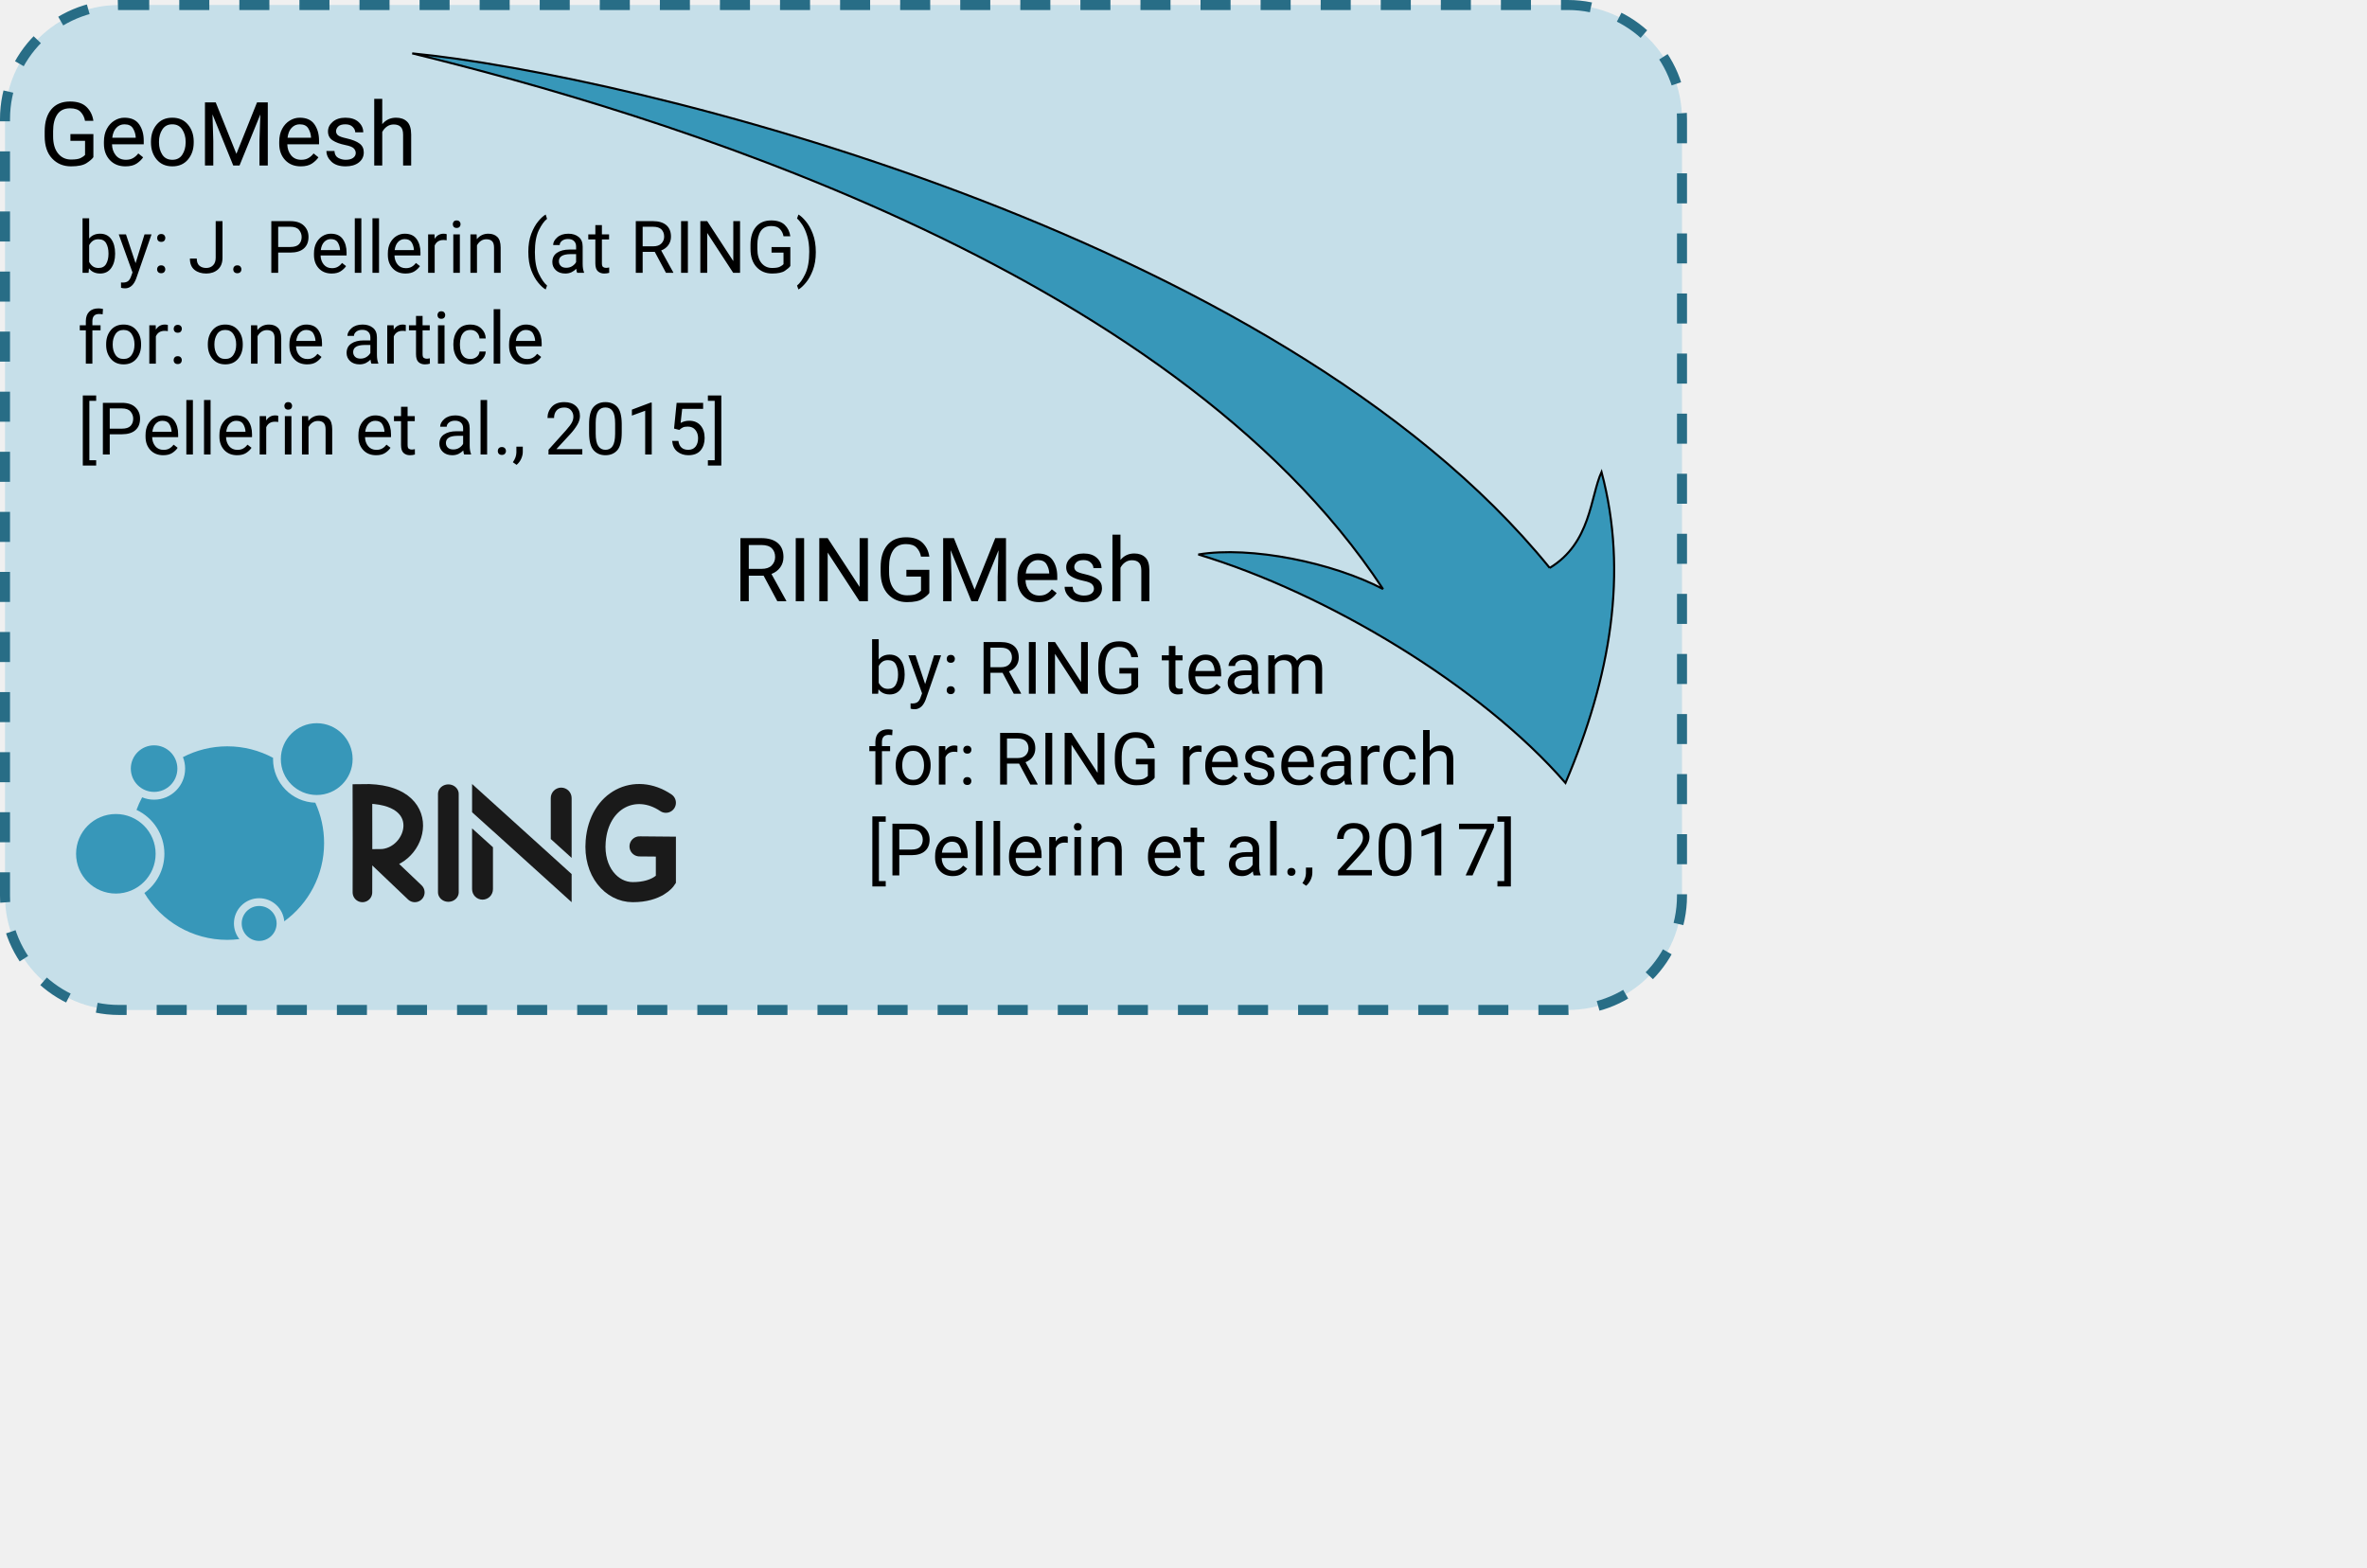
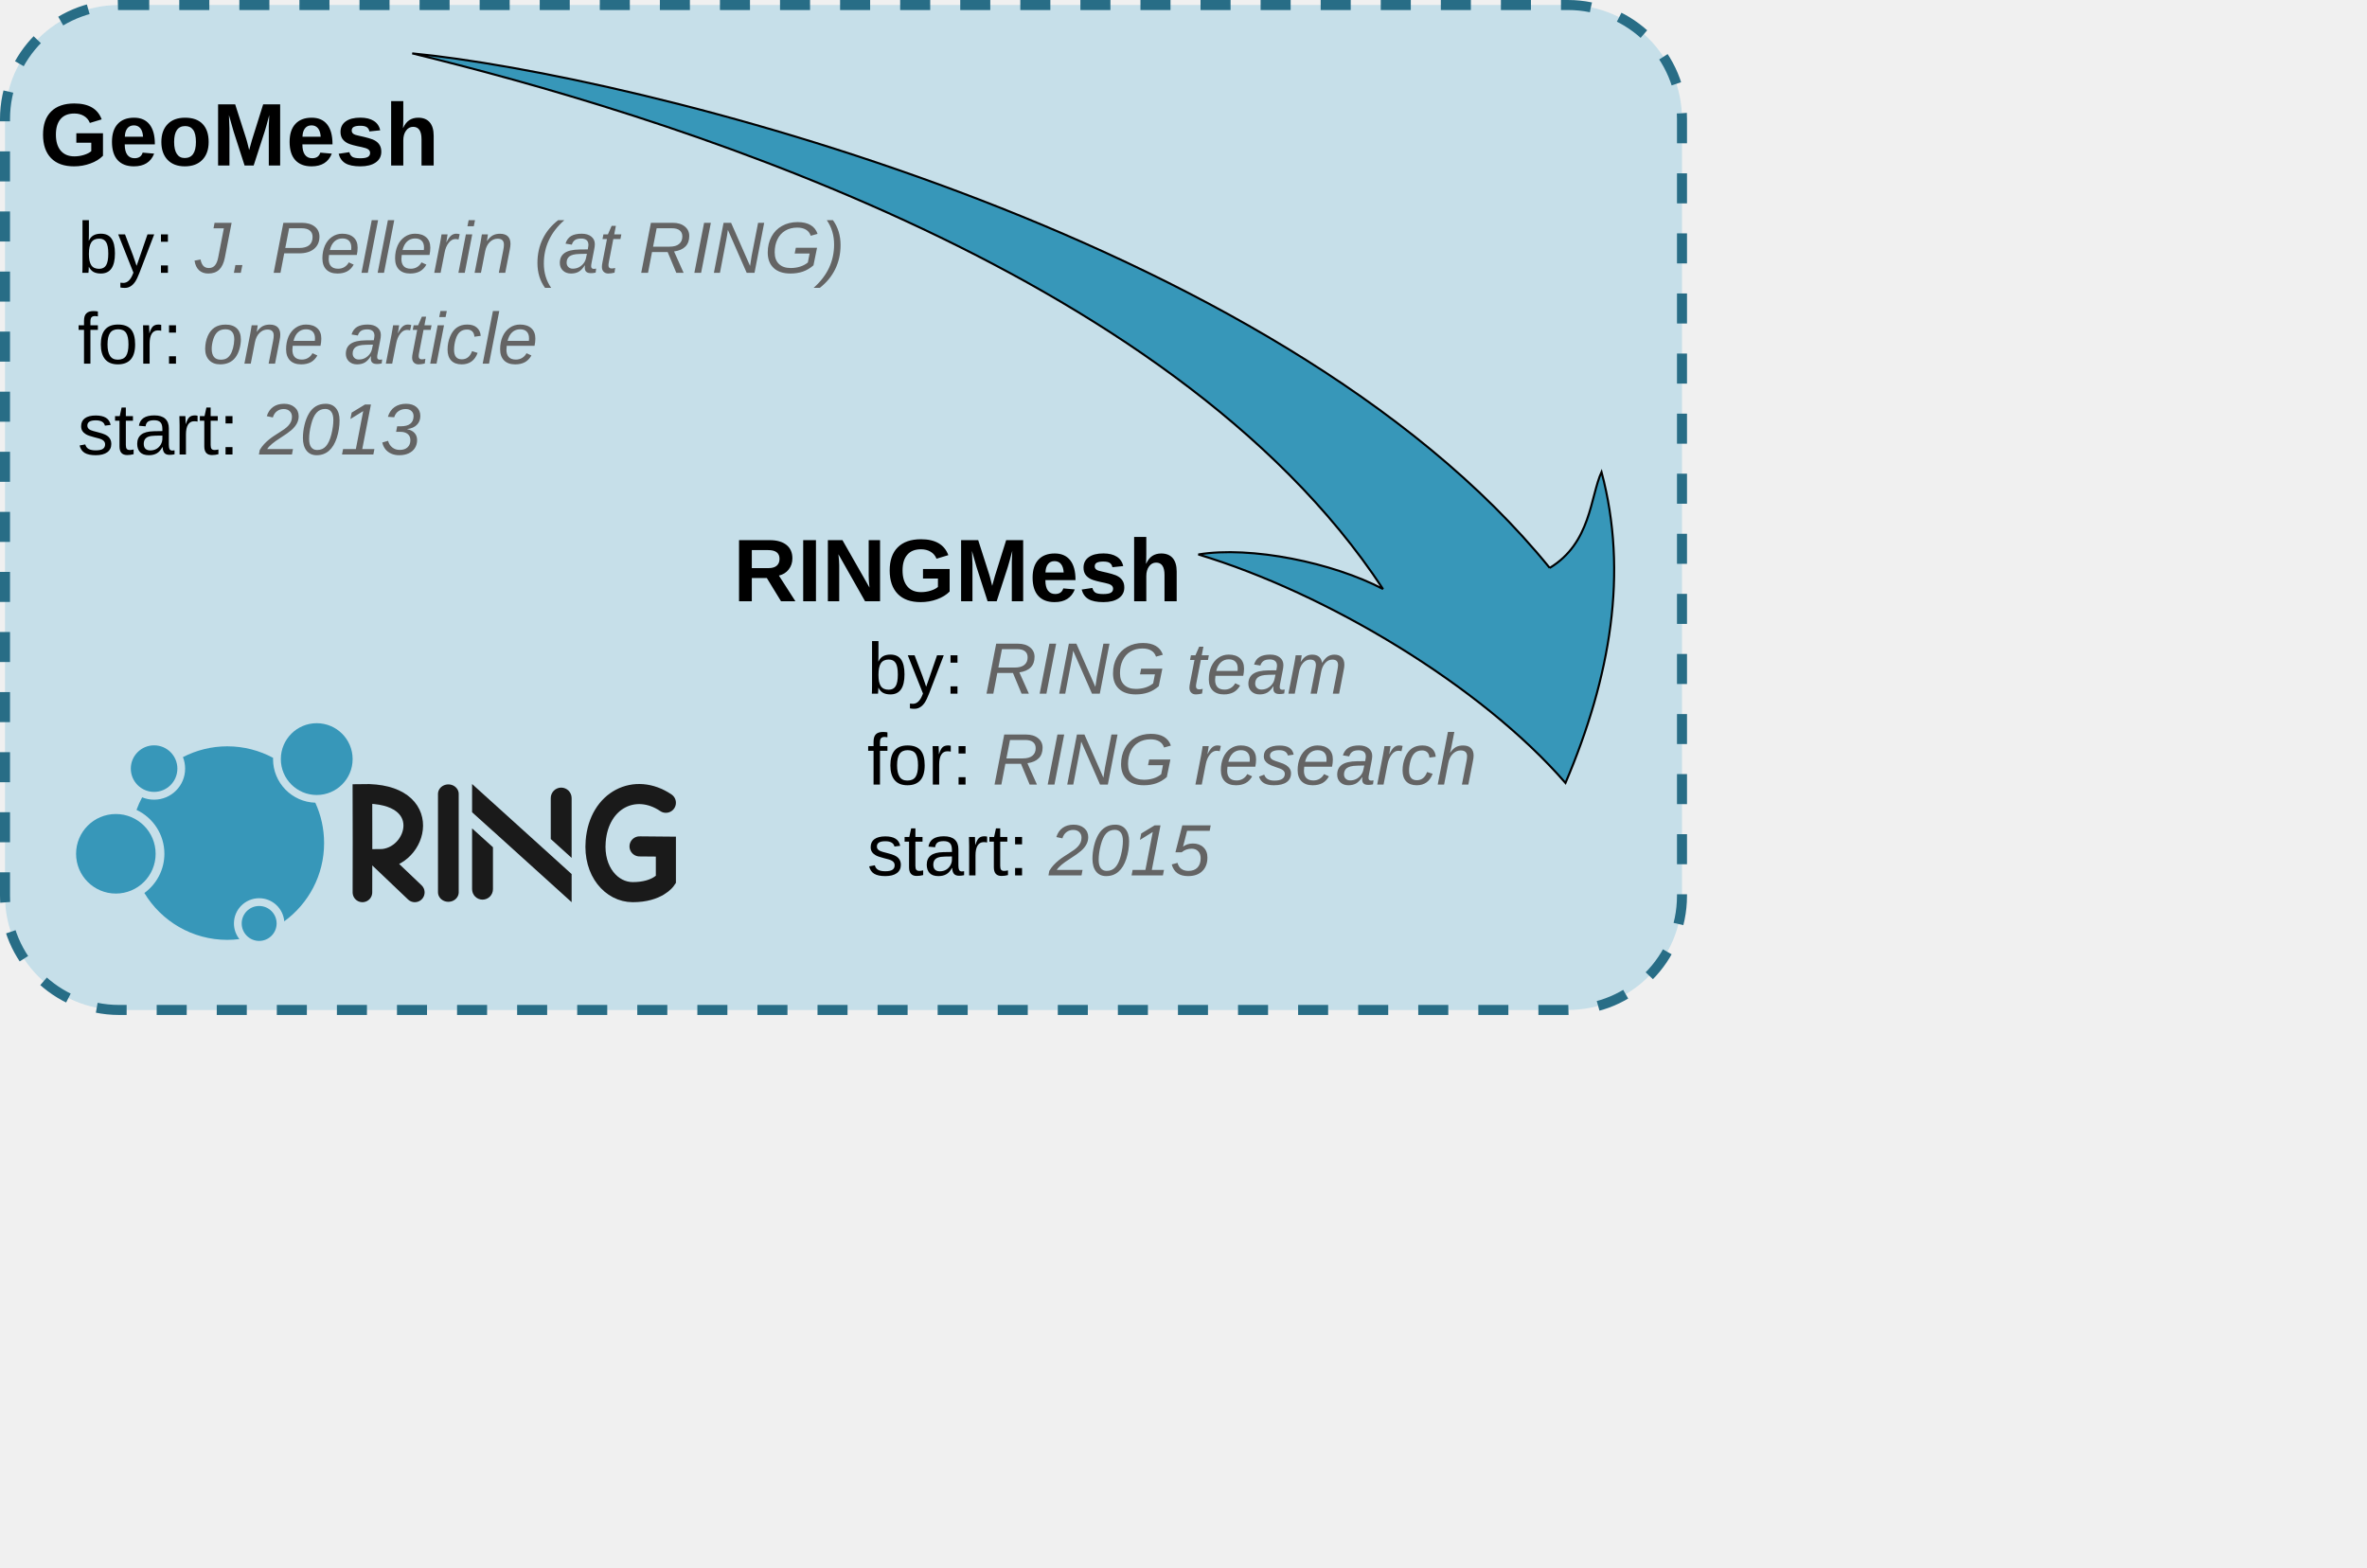
<svg xmlns="http://www.w3.org/2000/svg" xmlns:xlink="http://www.w3.org/1999/xlink" width="206.828mm" height="136.982mm" viewBox="0 0 732.856 485.368" id="svg2" version="1.1">
  <defs id="defs4">
    <linearGradient id="linearGradient7723">
      <stop style="stop-color:#e1dcbb;stop-opacity:1;" offset="0" id="stop7725" />
      <stop id="stop7727" offset="0.5" style="stop-color:#00797f;stop-opacity:0.498;" />
      <stop style="stop-color:#000000;stop-opacity:0;" offset="1" id="stop7729" />
    </linearGradient>
    <linearGradient xlink:href="#linearGradient7723" id="linearGradient7680-1" gradientUnits="userSpaceOnUse" x1="1201.601" y1="484.885" x2="1215.498" y2="401.345" />
    <clipPath clipPathUnits="userSpaceOnUse" id="clipPath4840">
      <path d="m -9,-9 198,0 0,198 -198,0 0,-198 z" id="path4842" style="clip-rule:evenodd" />
    </clipPath>
    <linearGradient id="linearGradient3804">
      <stop id="stop3812" offset="0" style="stop-color:#c70000;stop-opacity:0.498;" />
      <stop style="stop-color:#cc2828;stop-opacity:0.247;" offset="0.5" id="stop3816" />
      <stop style="stop-color:#cc2828;stop-opacity:0;" offset="1" id="stop3808" />
    </linearGradient>
    <linearGradient id="linearGradient3818">
      <stop id="stop3822" offset="0" style="stop-color:#cc2828;stop-opacity:0.247;" />
      <stop style="stop-color:#cc2828;stop-opacity:0.231;" offset="0.062" id="stop5280" />
      <stop style="stop-color:#cc2828;stop-opacity:0.216;" offset="0.125" id="stop5278" />
      <stop id="stop5282" offset="0.25" style="stop-color:#ea0a0a;stop-opacity:0.2;" />
      <stop style="stop-color:#cc2828;stop-opacity:0.184;" offset="0.25" id="stop5276" />
      <stop style="stop-color:#cc2828;stop-opacity:0.122;" offset="0.5" id="stop5274" />
      <stop id="stop3824" offset="1" style="stop-color:#cc2828;stop-opacity:0;" />
    </linearGradient>
    <linearGradient id="linearGradient7575">
      <stop style="stop-color:#ff2400;stop-opacity:1;" offset="0" id="stop7577" />
      <stop style="stop-color:#000000;stop-opacity:0;" offset="1" id="stop7579" />
    </linearGradient>
  </defs>
  <g id="layer1" transform="translate(-3.500763,-96.21805)">
-     <rect style="color:#000000;clip-rule:nonzero;display:inline;overflow:visible;visibility:visible;opacity:1;isolation:auto;mix-blend-mode:normal;color-interpolation:sRGB;color-interpolation-filters:linearRGB;solid-color:#000000;solid-opacity:1;fill:#93cadf;fill-opacity:0.447;fill-rule:nonzero;stroke:#286d86;stroke-width:3.1;stroke-linecap:butt;stroke-linejoin:miter;stroke-miterlimit:4;stroke-dasharray:9.3, 9.3;stroke-dashoffset:0;stroke-opacity:1;color-rendering:auto;image-rendering:auto;shape-rendering:auto;text-rendering:auto;enable-background:accumulate" id="rect4253" width="519.218" height="311.127" x="5.051" y="97.768" ry="35.355" />
-     <text xml:space="preserve" style="font-style:normal;font-variant:normal;font-weight:normal;font-stretch:normal;font-size:27.5px;line-height:125%;font-family:Roboto;-inkscape-font-specification:Roboto;text-align:start;letter-spacing:0px;word-spacing:0px;writing-mode:lr-tb;text-anchor:start;fill:#000000;fill-opacity:1;stroke:none;stroke-width:1px;stroke-linecap:butt;stroke-linejoin:miter;stroke-opacity:1" x="15.697" y="147.455" id="text4136">
-       <tspan id="tspan4138" x="15.697" y="147.455">GeoMesh</tspan>
-     </text>
-     <text xml:space="preserve" style="color:#000000;font-style:normal;font-variant:normal;font-weight:normal;font-stretch:normal;font-size:27.5px;line-height:125%;font-family:Roboto;-inkscape-font-specification:Roboto;text-indent:0;text-align:start;text-decoration:none;text-decoration-line:none;text-decoration-style:solid;text-decoration-color:#000000;letter-spacing:0px;word-spacing:0px;text-transform:none;direction:ltr;block-progression:tb;writing-mode:lr-tb;baseline-shift:baseline;text-anchor:start;white-space:normal;clip-rule:nonzero;display:inline;overflow:visible;visibility:visible;opacity:1;isolation:auto;mix-blend-mode:normal;color-interpolation:sRGB;color-interpolation-filters:linearRGB;solid-color:#000000;solid-opacity:1;fill:#000000;fill-opacity:1;fill-rule:nonzero;stroke:none;stroke-width:1px;stroke-linecap:butt;stroke-linejoin:miter;stroke-miterlimit:4;stroke-dasharray:none;stroke-dashoffset:0;stroke-opacity:1;color-rendering:auto;image-rendering:auto;shape-rendering:auto;text-rendering:auto;enable-background:accumulate" x="230.476" y="282.367" id="text4136-3">
-       <tspan id="tspan4138-6" x="230.476" y="282.367">RINGMesh</tspan>
-     </text>
-     <path style="fill:#3797b9;fill-rule:evenodd;stroke:#000000;stroke-width:0.637px;stroke-linecap:butt;stroke-linejoin:miter;stroke-opacity:1;fill-opacity:1" d="M 483.314,272.04 C 398.592,167.647 198.311,119.279 131.129,112.74 c 72.609,17.719 234.463,65.28 300.577,165.839 -15.456,-8.155 -40.964,-13.402 -57.186,-10.699 39.757,11.964 87.617,40.714 113.675,70.734 13.951,-32.824 19.493,-65.052 11.158,-96.293 -3.502,7.727 -3.244,21.993 -16.04,29.72 z" id="path4176" />
-     <text xml:space="preserve" style="font-style:normal;font-variant:normal;font-weight:normal;font-stretch:normal;font-size:17.5px;line-height:125%;font-family:Roboto;-inkscape-font-specification:Roboto;text-align:start;letter-spacing:0px;word-spacing:0px;writing-mode:lr-tb;text-anchor:start;fill:#000000;fill-opacity:1;stroke:none;stroke-width:1px;stroke-linecap:butt;stroke-linejoin:miter;stroke-opacity:1" x="27.526" y="180.677" id="text4136-9">
-       <tspan id="tspan4138-9" x="27.526" y="180.677" style="font-size:22.5px">by: J. Pellerin (at RING)</tspan>
-       <tspan x="27.526" y="208.802" id="tspan4198" style="font-size:22.5px">for: one article</tspan>
-       <tspan x="27.526" y="236.927" id="tspan4200" style="font-size:22.5px">[Pellerin et al., 2015]</tspan>
-     </text>
-     <text id="text4202" y="310.987" x="271.983" style="font-style:normal;font-variant:normal;font-weight:normal;font-stretch:normal;font-size:17.5px;line-height:125%;font-family:Roboto;-inkscape-font-specification:Roboto;text-align:start;letter-spacing:0px;word-spacing:0px;writing-mode:lr-tb;text-anchor:start;fill:#000000;fill-opacity:1;stroke:none;stroke-width:1px;stroke-linecap:butt;stroke-linejoin:miter;stroke-opacity:1" xml:space="preserve">
-       <tspan style="font-size:22.5px" y="310.987" x="271.983" id="tspan4204">by: RING team</tspan>
-       <tspan style="font-size:22.5px" id="tspan4206" y="339.112" x="271.983">for: RING research</tspan>
-       <tspan style="font-size:22.5px" id="tspan4208" y="367.237" x="271.983">[Pellerin et al., 2017]</tspan>
-     </text>
-     <g transform="matrix(0.1925762,0,0,0.1925762,-118.7361,226.1047)" id="layer1-0">
-       <path id="path5950" d="" style="fill:#c06a1d;fill-opacity:1;stroke:none" />
-       <path id="path4420" d="" style="opacity:0.94;fill:#ff8600;fill-opacity:1;stroke:#000000;stroke-width:0.457;stroke-linecap:round;stroke-linejoin:miter;stroke-miterlimit:4;stroke-dasharray:none;stroke-dashoffset:0;stroke-opacity:1" />
-       <path id="path6120" d="" style="color:#000000;display:inline;overflow:visible;visibility:visible;fill:#dc9b05;fill-opacity:1;stroke:#ffffff;stroke-width:0.286;stroke-linecap:butt;stroke-linejoin:miter;stroke-miterlimit:4;stroke-dasharray:none;stroke-dashoffset:0;stroke-opacity:1;marker:none;enable-background:accumulate" />
-       <path id="path6300" d="" style="color:#000000;display:inline;overflow:visible;visibility:visible;fill:#16aba2;fill-opacity:0.941;stroke:#ffffff;stroke-width:0.323;stroke-linecap:butt;stroke-linejoin:miter;stroke-miterlimit:4;stroke-dasharray:none;stroke-dashoffset:0;stroke-opacity:1;marker:none;enable-background:accumulate" />
-       <text id="text7571" y="605.487" x="255.895" style="font-style:normal;font-weight:bold;font-size:10px;line-height:125%;font-family:Sans;-inkscape-font-specification:'Sans Bold';letter-spacing:0px;word-spacing:0px;fill:#000000;fill-opacity:1;stroke:none" xml:space="preserve">
-         <tspan style="font-size:5px" y="605.487" x="255.895" id="tspan7573" />
+     <g id="g7945" transform="translate(-263.11,125.3037)">
+       <rect ry="35.355" y="-27.536" x="268.161" height="311.127" width="519.218" id="rect4253-8" style="color:#000000;clip-rule:nonzero;display:inline;overflow:visible;visibility:visible;opacity:1;isolation:auto;mix-blend-mode:normal;color-interpolation:sRGB;color-interpolation-filters:linearRGB;solid-color:#000000;solid-opacity:1;fill:#93cadf;fill-opacity:0.447;fill-rule:nonzero;stroke:#286d86;stroke-width:3.1;stroke-linecap:butt;stroke-linejoin:miter;stroke-miterlimit:4;stroke-dasharray:9.3, 9.3;stroke-dashoffset:0;stroke-opacity:1;color-rendering:auto;image-rendering:auto;shape-rendering:auto;text-rendering:auto;enable-background:accumulate" />
+       <text id="text4136-99" y="22.151" x="278.807" style="font-style:normal;font-variant:normal;font-weight:bold;font-stretch:normal;font-size:27.5px;line-height:125%;font-family:Arial;-inkscape-font-specification:'Arial Bold';text-align:start;letter-spacing:0px;word-spacing:0px;writing-mode:lr-tb;text-anchor:start;fill:#000000;fill-opacity:1;stroke:none;stroke-width:1px;stroke-linecap:butt;stroke-linejoin:miter;stroke-opacity:1" xml:space="preserve">
+         <tspan y="22.151" x="278.807" id="tspan4138-8">GeoMesh</tspan>
      </text>
-       <path id="path7928" d="" style="color:#000000;display:inline;overflow:visible;visibility:visible;fill:#3797b9;fill-opacity:1;stroke:none;stroke-width:2;marker:none;enable-background:accumulate" />
-       <g id="g4236">
-         <path style="fill:none;stroke:#1a1a1a;stroke-width:31.523;stroke-linecap:round;stroke-linejoin:miter;stroke-miterlimit:4;stroke-dasharray:none;stroke-opacity:1" d="m 1217.436,760.161 c 0.135,-53.124 0.212,-110.73 0,-158.429 118.953,-2.635 89.698,104.348 27.846,104.748 l 56.363,53.682" id="path4434-2-4-5-3-2-9" />
-         <path style="fill:none;stroke:#1a1a1a;stroke-width:32.293;stroke-linecap:round;stroke-linejoin:miter;stroke-miterlimit:4;stroke-dasharray:none;stroke-opacity:1" d="m 1662.953,686.213 42.357,0.38 0,53.359 c 0,0 -13.395,19.927 -53.388,19.823 -33.747,-0.089 -63.513,-33.035 -59.453,-81.948 5.318,-66.696 63.599,-95.102 112.841,-61.744" id="path4440-2-6-3-5-3-5" />
-         <g style="stroke:#1a1a1a;stroke-width:4.842;stroke-miterlimit:4;stroke-dasharray:none;stroke-opacity:1" id="g4446-5-5-8-7-8-6" transform="matrix(6.086828,-2.961865,3.212858,5.611318,242.4221,-625.1658)">
-           <path id="path4424-8-6-3-3-2-1" d="M 52.753,246.526 41.129,268.548" style="fill:none;stroke:#1a1a1a;stroke-width:4.842;stroke-linecap:round;stroke-linejoin:miter;stroke-miterlimit:4;stroke-dasharray:none;stroke-opacity:1" />
+       <text id="text4136-3-9" y="157.063" x="493.586" style="color:#000000;font-style:normal;font-variant:normal;font-weight:bold;font-stretch:normal;font-size:27.5px;line-height:125%;font-family:Arial;-inkscape-font-specification:'Arial Bold';text-indent:0;text-align:start;text-decoration:none;text-decoration-line:none;text-decoration-style:solid;text-decoration-color:#000000;letter-spacing:0px;word-spacing:0px;text-transform:none;direction:ltr;block-progression:tb;writing-mode:lr-tb;baseline-shift:baseline;text-anchor:start;white-space:normal;clip-rule:nonzero;display:inline;overflow:visible;visibility:visible;opacity:1;isolation:auto;mix-blend-mode:normal;color-interpolation:sRGB;color-interpolation-filters:linearRGB;solid-color:#000000;solid-opacity:1;fill:#000000;fill-opacity:1;fill-rule:nonzero;stroke:none;stroke-width:1px;stroke-linecap:butt;stroke-linejoin:miter;stroke-miterlimit:4;stroke-dasharray:none;stroke-dashoffset:0;stroke-opacity:1;color-rendering:auto;image-rendering:auto;shape-rendering:auto;text-rendering:auto;enable-background:accumulate" xml:space="preserve">
+         <tspan y="157.063" x="493.586" id="tspan4138-6-3">RINGMesh</tspan>
+       </text>
+       <text id="text4136-9-6" y="55.374" x="290.636" style="font-style:normal;font-variant:normal;font-weight:normal;font-stretch:normal;font-size:17.5px;line-height:125%;font-family:Arial;-inkscape-font-specification:Arial;text-align:start;letter-spacing:0px;word-spacing:0px;writing-mode:lr-tb;text-anchor:start;fill:#000000;fill-opacity:1;stroke:none;stroke-width:1px;stroke-linecap:butt;stroke-linejoin:miter;stroke-opacity:1" xml:space="preserve">
+         <tspan style="font-style:normal;font-variant:normal;font-weight:normal;font-stretch:normal;font-size:22.5px;font-family:Arial;-inkscape-font-specification:Arial" y="55.374" x="290.636" id="tspan4138-9-3">by: <tspan id="tspan7795" style="font-style:italic;font-variant:normal;font-weight:normal;font-stretch:normal;font-family:Arial;-inkscape-font-specification:'Arial Italic';fill:#646464;fill-opacity:1">J. Pellerin (at RING)</tspan>
+         </tspan>
+         <tspan style="font-style:normal;font-variant:normal;font-weight:normal;font-stretch:normal;font-size:22.5px;font-family:Arial;-inkscape-font-specification:Arial" id="tspan4198-6" y="83.499" x="290.636">for: <tspan id="tspan7803" style="font-style:italic;font-variant:normal;font-weight:normal;font-stretch:normal;font-family:Arial;-inkscape-font-specification:'Arial Italic';fill:#646464;fill-opacity:1">one article</tspan>
+         </tspan>
+         <tspan style="font-style:normal;font-variant:normal;font-weight:normal;font-stretch:normal;font-size:22.5px;font-family:Arial;-inkscape-font-specification:Arial" id="tspan4200-0" y="111.624" x="290.636">start: <tspan id="tspan7799" style="font-style:italic;font-variant:normal;font-weight:normal;font-stretch:normal;font-family:Arial;-inkscape-font-specification:'Arial Italic';fill:#646464;fill-opacity:1">2013</tspan>
+         </tspan>
+       </text>
+       <text xml:space="preserve" style="font-style:normal;font-variant:normal;font-weight:normal;font-stretch:normal;font-size:17.5px;line-height:125%;font-family:Arial;-inkscape-font-specification:Arial;text-align:start;letter-spacing:0px;word-spacing:0px;writing-mode:lr-tb;text-anchor:start;fill:#000000;fill-opacity:1;stroke:none;stroke-width:1px;stroke-linecap:butt;stroke-linejoin:miter;stroke-opacity:1" x="535.093" y="185.683" id="text4202-4">
+         <tspan id="tspan4204-4" x="535.093" y="185.683" style="font-style:normal;font-variant:normal;font-weight:normal;font-stretch:normal;font-size:22.5px;font-family:Arial;-inkscape-font-specification:Arial">by: <tspan id="tspan7809" style="font-style:italic;font-variant:normal;font-weight:normal;font-stretch:normal;font-family:Arial;-inkscape-font-specification:'Arial Italic';fill:#646464;fill-opacity:1">RING team</tspan>
+         </tspan>
+         <tspan x="535.093" y="213.808" id="tspan4206-9" style="font-style:normal;font-variant:normal;font-weight:normal;font-stretch:normal;font-size:22.5px;font-family:Arial;-inkscape-font-specification:Arial">for: <tspan id="tspan7805" style="font-style:italic;font-variant:normal;font-weight:normal;font-stretch:normal;font-family:Arial;-inkscape-font-specification:'Arial Italic';fill:#646464;fill-opacity:1">RING research</tspan>
+         </tspan>
+         <tspan x="535.093" y="241.933" id="tspan4208-6" style="font-style:normal;font-variant:normal;font-weight:normal;font-stretch:normal;font-size:22.5px;font-family:Arial;-inkscape-font-specification:Arial">start: <tspan id="tspan7811" style="font-style:italic;font-variant:normal;font-weight:normal;font-stretch:normal;font-family:Arial;-inkscape-font-specification:'Arial Italic';fill:#646464;fill-opacity:1">2015</tspan>
+         </tspan>
+       </text>
+       <g id="layer1-0-6" transform="matrix(0.1925762,0,0,0.1925762,144.3739,100.801)">
+         <path style="fill:#c06a1d;fill-opacity:1;stroke:none" d="" id="path5950-4" />
+         <path style="opacity:0.94;fill:#ff8600;fill-opacity:1;stroke:#000000;stroke-width:0.457;stroke-linecap:round;stroke-linejoin:miter;stroke-miterlimit:4;stroke-dasharray:none;stroke-dashoffset:0;stroke-opacity:1" d="" id="path4420-1" />
+         <path style="color:#000000;display:inline;overflow:visible;visibility:visible;fill:#dc9b05;fill-opacity:1;stroke:#ffffff;stroke-width:0.286;stroke-linecap:butt;stroke-linejoin:miter;stroke-miterlimit:4;stroke-dasharray:none;stroke-dashoffset:0;stroke-opacity:1;marker:none;enable-background:accumulate" d="" id="path6120-9" />
+         <path style="color:#000000;display:inline;overflow:visible;visibility:visible;fill:#16aba2;fill-opacity:0.941;stroke:#ffffff;stroke-width:0.323;stroke-linecap:butt;stroke-linejoin:miter;stroke-miterlimit:4;stroke-dasharray:none;stroke-dashoffset:0;stroke-opacity:1;marker:none;enable-background:accumulate" d="" id="path6300-8" />
+         <text xml:space="preserve" style="font-style:normal;font-weight:bold;font-size:10px;line-height:125%;font-family:Sans;-inkscape-font-specification:'Sans Bold';letter-spacing:0px;word-spacing:0px;fill:#000000;fill-opacity:1;stroke:none" x="255.895" y="605.487" id="text7571-0">
+           <tspan id="tspan7573-4" x="255.895" y="605.487" style="font-size:5px" />
+         </text>
+         <path style="color:#000000;display:inline;overflow:visible;visibility:visible;fill:#3797b9;fill-opacity:1;stroke:none;stroke-width:2;marker:none;enable-background:accumulate" d="" id="path7928-9" />
+         <g id="g4236-0">
+           <path id="path4434-2-4-5-3-2-9-5" d="m 1217.436,760.161 c 0.135,-53.124 0.212,-110.73 0,-158.429 118.953,-2.635 89.698,104.348 27.846,104.748 l 56.363,53.682" style="fill:none;stroke:#1a1a1a;stroke-width:31.523;stroke-linecap:round;stroke-linejoin:miter;stroke-miterlimit:4;stroke-dasharray:none;stroke-opacity:1" />
+           <path id="path4440-2-6-3-5-3-5-5" d="m 1662.953,686.213 42.357,0.38 0,53.359 c 0,0 -13.395,19.927 -53.388,19.823 -33.747,-0.089 -63.513,-33.035 -59.453,-81.948 5.318,-66.696 63.599,-95.102 112.841,-61.744" style="fill:none;stroke:#1a1a1a;stroke-width:32.293;stroke-linecap:round;stroke-linejoin:miter;stroke-miterlimit:4;stroke-dasharray:none;stroke-opacity:1" />
+           <g transform="matrix(6.086828,-2.961865,3.212858,5.611318,242.4221,-625.1658)" id="g4446-5-5-8-7-8-6-0" style="stroke:#1a1a1a;stroke-width:4.842;stroke-miterlimit:4;stroke-dasharray:none;stroke-opacity:1">
+             <path style="fill:none;stroke:#1a1a1a;stroke-width:4.842;stroke-linecap:round;stroke-linejoin:miter;stroke-miterlimit:4;stroke-dasharray:none;stroke-opacity:1" d="M 52.753,246.526 41.129,268.548" id="path4424-8-6-3-3-2-1-1" />
+           </g>
+           <path id="path4394-7-6-4-4-0-6-6" d="m 1393.744,585.923 0,37.804 0,7.602 26.371,23.787 7.187,6.474 0,-0.059 98.445,89.031 28.034,25.361 0,-37.804 0,-7.424 -33.557,-30.38 -18.739,-16.957 -79.706,-72.074 -28.034,-25.361 z m 143.257,5.791 c -4.422,0 -8.798,1.846 -11.909,4.989 -3.111,3.143 -4.917,7.546 -4.87,11.968 l 0,45.822 0,19.867 33.557,30.35 0,-96.039 c 0.046,-4.422 -1.73,-8.825 -4.841,-11.968 -3.111,-3.143 -7.516,-4.989 -11.938,-4.989 z m -143.257,65.541 0,97.613 c -0.047,4.423 1.76,8.853 4.87,11.998 3.111,3.144 7.486,4.959 11.908,4.959 4.423,0 8.828,-1.815 11.938,-4.959 3.111,-3.144 4.888,-7.575 4.841,-11.998 l 0,-67.293 -33.557,-30.32 z" style="color:#000000;font-style:normal;font-variant:normal;font-weight:normal;font-stretch:normal;font-size:medium;line-height:normal;font-family:Sans;-inkscape-font-specification:Sans;text-indent:0;text-align:start;text-decoration:none;text-decoration-line:none;letter-spacing:normal;word-spacing:normal;text-transform:none;direction:ltr;block-progression:tb;writing-mode:lr-tb;baseline-shift:baseline;text-anchor:start;display:inline;overflow:visible;visibility:visible;fill:#1a1a1a;fill-opacity:1;stroke:none;stroke-width:32;marker:none;enable-background:accumulate" />
+           <path id="path4520-1-9-1-1-0" d="m 1000.23,525.342 c -25.713,0 -49.989,6.305 -71.357,17.352 2.279,5.715 3.509,11.995 3.509,18.522 0,27.565 -22.346,49.911 -49.911,49.911 -6.815,0 -13.286,-1.329 -19.204,-3.802 -3.485,6.468 -6.499,13.212 -9.066,20.179 26.459,12.473 44.842,39.386 44.842,70.577 0,25.907 -12.728,48.889 -32.169,63.071 27.229,45.178 76.775,75.353 133.355,75.353 6.58,0 13.034,-0.474 19.399,-1.267 -5.469,-6.911 -8.773,-15.653 -8.773,-25.15 0,-22.397 18.156,-40.552 40.553,-40.552 21.23,0 38.6,16.366 40.357,37.141 38.802,-28.295 64.046,-74.065 64.046,-125.751 0,-23.175 -5.044,-45.16 -14.135,-64.923 -37.721,-1.189 -67.945,-32.08 -67.945,-70.089 0,-0.688 0.078,-1.364 0.097,-2.047 -21.909,-11.785 -46.984,-18.521 -73.599,-18.521 z" style="color:#000000;display:inline;overflow:visible;visibility:visible;fill:#3797b9;fill-opacity:1;fill-rule:nonzero;stroke:none;stroke-width:7.419;marker:none;enable-background:accumulate" />
+           <path style="color:#000000;display:inline;overflow:visible;visibility:visible;fill:#3797b9;fill-opacity:1;fill-rule:nonzero;stroke:#ffffff;stroke-width:0;stroke-linecap:round;stroke-linejoin:round;stroke-miterlimit:4;stroke-dasharray:none;stroke-dashoffset:0;stroke-opacity:1;marker:none;enable-background:accumulate" d="m 884.959,698.124 c 0,35.318 -28.631,63.948 -63.948,63.948 -35.318,0 -63.948,-28.63 -63.948,-63.948 0,-35.317 28.63,-63.948 63.948,-63.948 35.317,0 63.948,28.631 63.948,63.948 z" id="path4520-88-3-1-1-1-1-4-2" />
+           <path style="color:#000000;display:inline;overflow:visible;visibility:visible;fill:#3797b9;fill-opacity:1;fill-rule:nonzero;stroke:none;stroke-width:0;marker:none;enable-background:accumulate" d="m 919.922,561.191 c 0,20.674 -16.759,37.433 -37.433,37.433 -20.674,0 -37.433,-16.759 -37.433,-37.433 0,-20.674 16.759,-37.433 37.433,-37.433 20.674,0 37.433,16.759 37.433,37.433 z" id="path4520-88-1-4-7-6-8-9-8" />
+           <path style="color:#000000;display:inline;overflow:visible;visibility:visible;fill:#3797b9;fill-opacity:1;fill-rule:nonzero;stroke:#ffffff;stroke-width:0;stroke-linecap:round;stroke-linejoin:round;stroke-miterlimit:4;stroke-dasharray:none;stroke-dashoffset:0;stroke-opacity:1;marker:none;enable-background:accumulate" d="m 1201.675,545.889 c 0,31.872 -25.837,57.709 -57.709,57.709 -31.872,0 -57.709,-25.837 -57.709,-57.709 0,-31.872 25.837,-57.709 57.709,-57.709 31.872,0 57.709,25.837 57.709,57.709 z" id="path4520-88-9-1-2-8-5-8" />
+           <path style="color:#000000;display:inline;overflow:visible;visibility:visible;fill:#3797b9;fill-opacity:1;fill-rule:nonzero;stroke:#ff0000;stroke-width:0;stroke-linecap:round;stroke-linejoin:round;stroke-miterlimit:4;stroke-dasharray:none;stroke-dashoffset:0;stroke-opacity:1;marker:none;enable-background:accumulate" d="m 1079.482,810.105 c 0,15.505 -12.57,28.075 -28.075,28.075 -15.505,0 -28.075,-12.57 -28.075,-28.075 0,-15.505 12.569,-28.075 28.075,-28.075 15.505,0 28.075,12.569 28.075,28.075 z" id="path4520-88-7-0-6-5-5-4-4" />
        </g>
-         <path style="color:#000000;font-style:normal;font-variant:normal;font-weight:normal;font-stretch:normal;font-size:medium;line-height:normal;font-family:Sans;-inkscape-font-specification:Sans;text-indent:0;text-align:start;text-decoration:none;text-decoration-line:none;letter-spacing:normal;word-spacing:normal;text-transform:none;direction:ltr;block-progression:tb;writing-mode:lr-tb;baseline-shift:baseline;text-anchor:start;display:inline;overflow:visible;visibility:visible;fill:#1a1a1a;fill-opacity:1;stroke:none;stroke-width:32;marker:none;enable-background:accumulate" d="m 1393.744,585.923 0,37.804 0,7.602 26.371,23.787 7.187,6.474 0,-0.059 98.445,89.031 28.034,25.361 0,-37.804 0,-7.424 -33.557,-30.38 -18.739,-16.957 -79.706,-72.074 -28.034,-25.361 z m 143.257,5.791 c -4.422,0 -8.798,1.846 -11.909,4.989 -3.111,3.143 -4.917,7.546 -4.87,11.968 l 0,45.822 0,19.867 33.557,30.35 0,-96.039 c 0.046,-4.422 -1.73,-8.825 -4.841,-11.968 -3.111,-3.143 -7.516,-4.989 -11.938,-4.989 z m -143.257,65.541 0,97.613 c -0.047,4.423 1.76,8.853 4.87,11.998 3.111,3.144 7.486,4.959 11.908,4.959 4.423,0 8.828,-1.815 11.938,-4.959 3.111,-3.144 4.888,-7.575 4.841,-11.998 l 0,-67.293 -33.557,-30.32 z" id="path4394-7-6-4-4-0-6" />
-         <path style="color:#000000;display:inline;overflow:visible;visibility:visible;fill:#3797b9;fill-opacity:1;fill-rule:nonzero;stroke:none;stroke-width:7.419;marker:none;enable-background:accumulate" d="m 1000.23,525.342 c -25.713,0 -49.989,6.305 -71.357,17.352 2.279,5.715 3.509,11.995 3.509,18.522 0,27.565 -22.346,49.911 -49.911,49.911 -6.815,0 -13.286,-1.329 -19.204,-3.802 -3.485,6.468 -6.499,13.212 -9.066,20.179 26.459,12.473 44.842,39.386 44.842,70.577 0,25.907 -12.728,48.889 -32.169,63.071 27.229,45.178 76.775,75.353 133.355,75.353 6.58,0 13.034,-0.474 19.399,-1.267 -5.469,-6.911 -8.773,-15.653 -8.773,-25.15 0,-22.397 18.156,-40.552 40.553,-40.552 21.23,0 38.6,16.366 40.357,37.141 38.802,-28.295 64.046,-74.065 64.046,-125.751 0,-23.175 -5.044,-45.16 -14.135,-64.923 -37.721,-1.189 -67.945,-32.08 -67.945,-70.089 0,-0.688 0.078,-1.364 0.097,-2.047 -21.909,-11.785 -46.984,-18.521 -73.599,-18.521 z" id="path4520-1-9-1-1" />
-         <path id="path4520-88-3-1-1-1-1-4" d="m 884.959,698.124 c 0,35.318 -28.631,63.948 -63.948,63.948 -35.318,0 -63.948,-28.63 -63.948,-63.948 0,-35.317 28.63,-63.948 63.948,-63.948 35.317,0 63.948,28.631 63.948,63.948 z" style="color:#000000;display:inline;overflow:visible;visibility:visible;fill:#3797b9;fill-opacity:1;fill-rule:nonzero;stroke:#ffffff;stroke-width:0;stroke-linecap:round;stroke-linejoin:round;stroke-miterlimit:4;stroke-dasharray:none;stroke-dashoffset:0;stroke-opacity:1;marker:none;enable-background:accumulate" />
-         <path id="path4520-88-1-4-7-6-8-9" d="m 919.922,561.191 c 0,20.674 -16.759,37.433 -37.433,37.433 -20.674,0 -37.433,-16.759 -37.433,-37.433 0,-20.674 16.759,-37.433 37.433,-37.433 20.674,0 37.433,16.759 37.433,37.433 z" style="color:#000000;display:inline;overflow:visible;visibility:visible;fill:#3797b9;fill-opacity:1;fill-rule:nonzero;stroke:none;stroke-width:0;marker:none;enable-background:accumulate" />
-         <path id="path4520-88-9-1-2-8-5" d="m 1201.675,545.889 c 0,31.872 -25.837,57.709 -57.709,57.709 -31.872,0 -57.709,-25.837 -57.709,-57.709 0,-31.872 25.837,-57.709 57.709,-57.709 31.872,0 57.709,25.837 57.709,57.709 z" style="color:#000000;display:inline;overflow:visible;visibility:visible;fill:#3797b9;fill-opacity:1;fill-rule:nonzero;stroke:#ffffff;stroke-width:0;stroke-linecap:round;stroke-linejoin:round;stroke-miterlimit:4;stroke-dasharray:none;stroke-dashoffset:0;stroke-opacity:1;marker:none;enable-background:accumulate" />
-         <path id="path4520-88-7-0-6-5-5-4" d="m 1079.482,810.105 c 0,15.505 -12.57,28.075 -28.075,28.075 -15.505,0 -28.075,-12.57 -28.075,-28.075 0,-15.505 12.569,-28.075 28.075,-28.075 15.505,0 28.075,12.569 28.075,28.075 z" style="color:#000000;display:inline;overflow:visible;visibility:visible;fill:#3797b9;fill-opacity:1;fill-rule:nonzero;stroke:#ff0000;stroke-width:0;stroke-linecap:round;stroke-linejoin:round;stroke-miterlimit:4;stroke-dasharray:none;stroke-dashoffset:0;stroke-opacity:1;marker:none;enable-background:accumulate" />
      </g>
    </g>
+     <path style="fill:#3797b9;fill-rule:evenodd;stroke:#000000;stroke-width:0.637px;stroke-linecap:butt;stroke-linejoin:miter;stroke-opacity:1;fill-opacity:1" d="M 483.314,272.04 C 398.592,167.647 198.311,119.279 131.129,112.74 c 72.609,17.719 234.463,65.28 300.577,165.839 -15.456,-8.155 -40.964,-13.402 -57.186,-10.699 39.757,11.964 87.617,40.714 113.675,70.734 13.951,-32.824 19.493,-65.052 11.158,-96.293 -3.502,7.727 -3.244,21.993 -16.04,29.72 z" id="path4176" />
  </g>
</svg>
